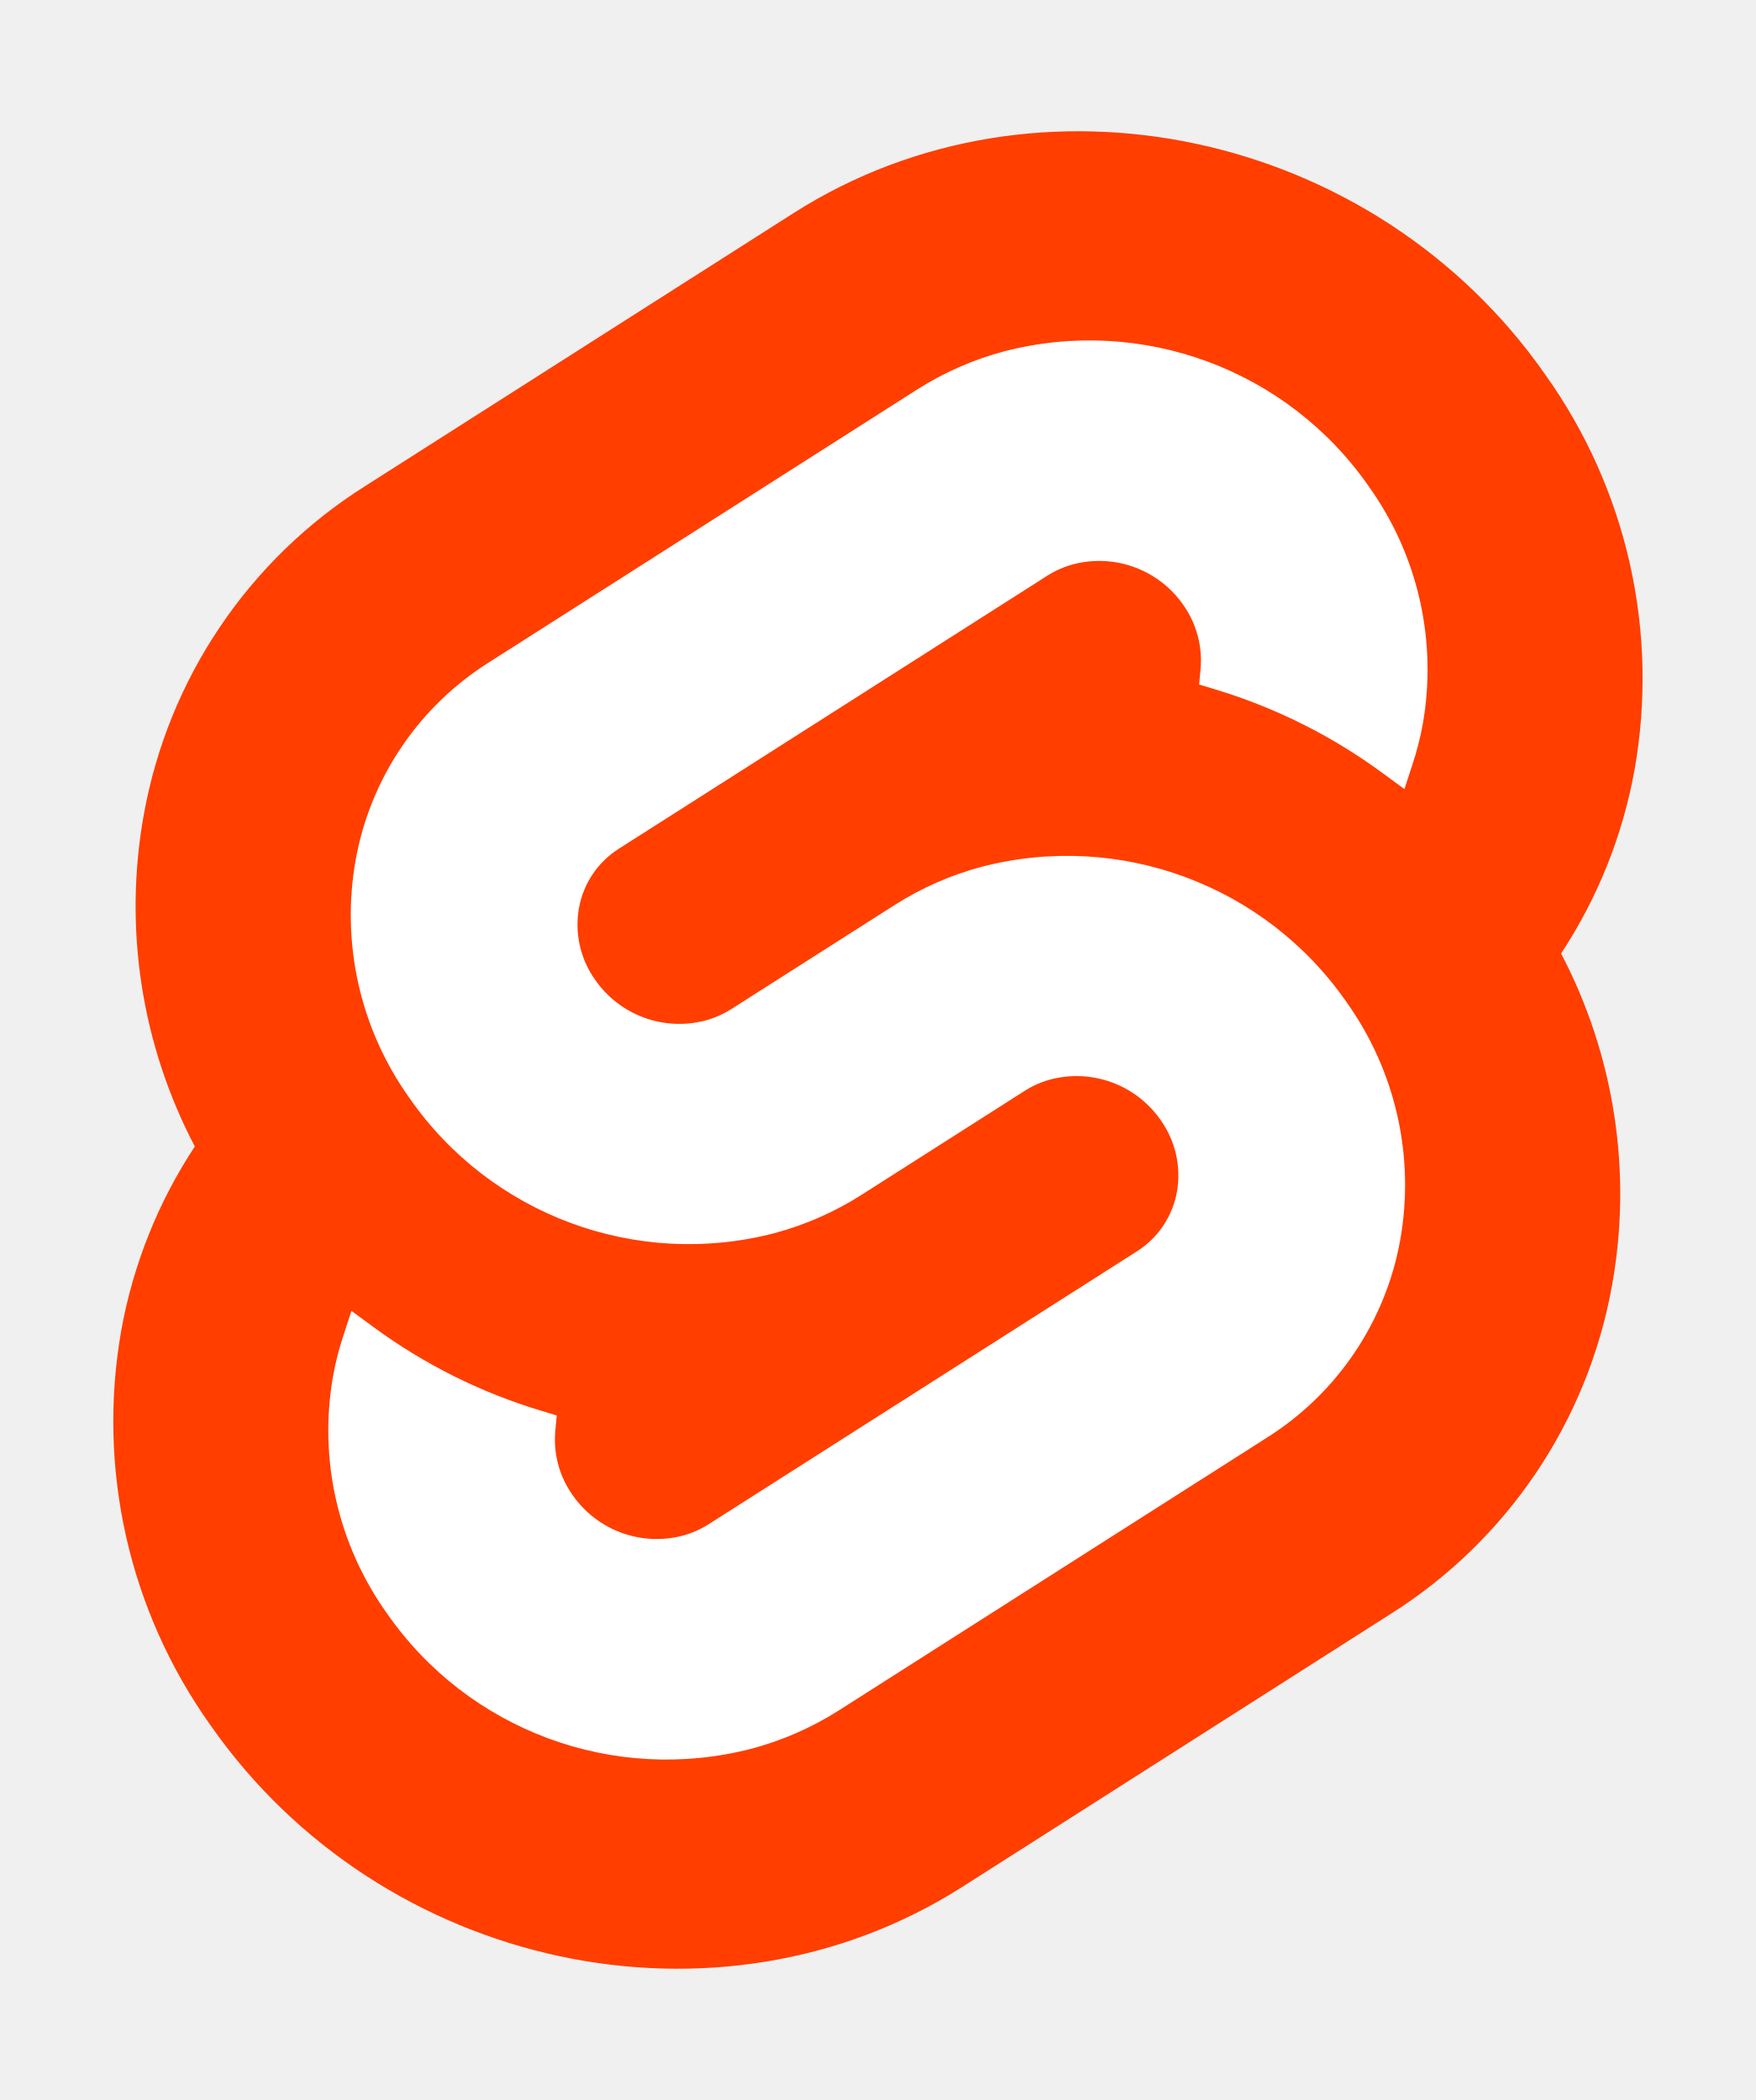
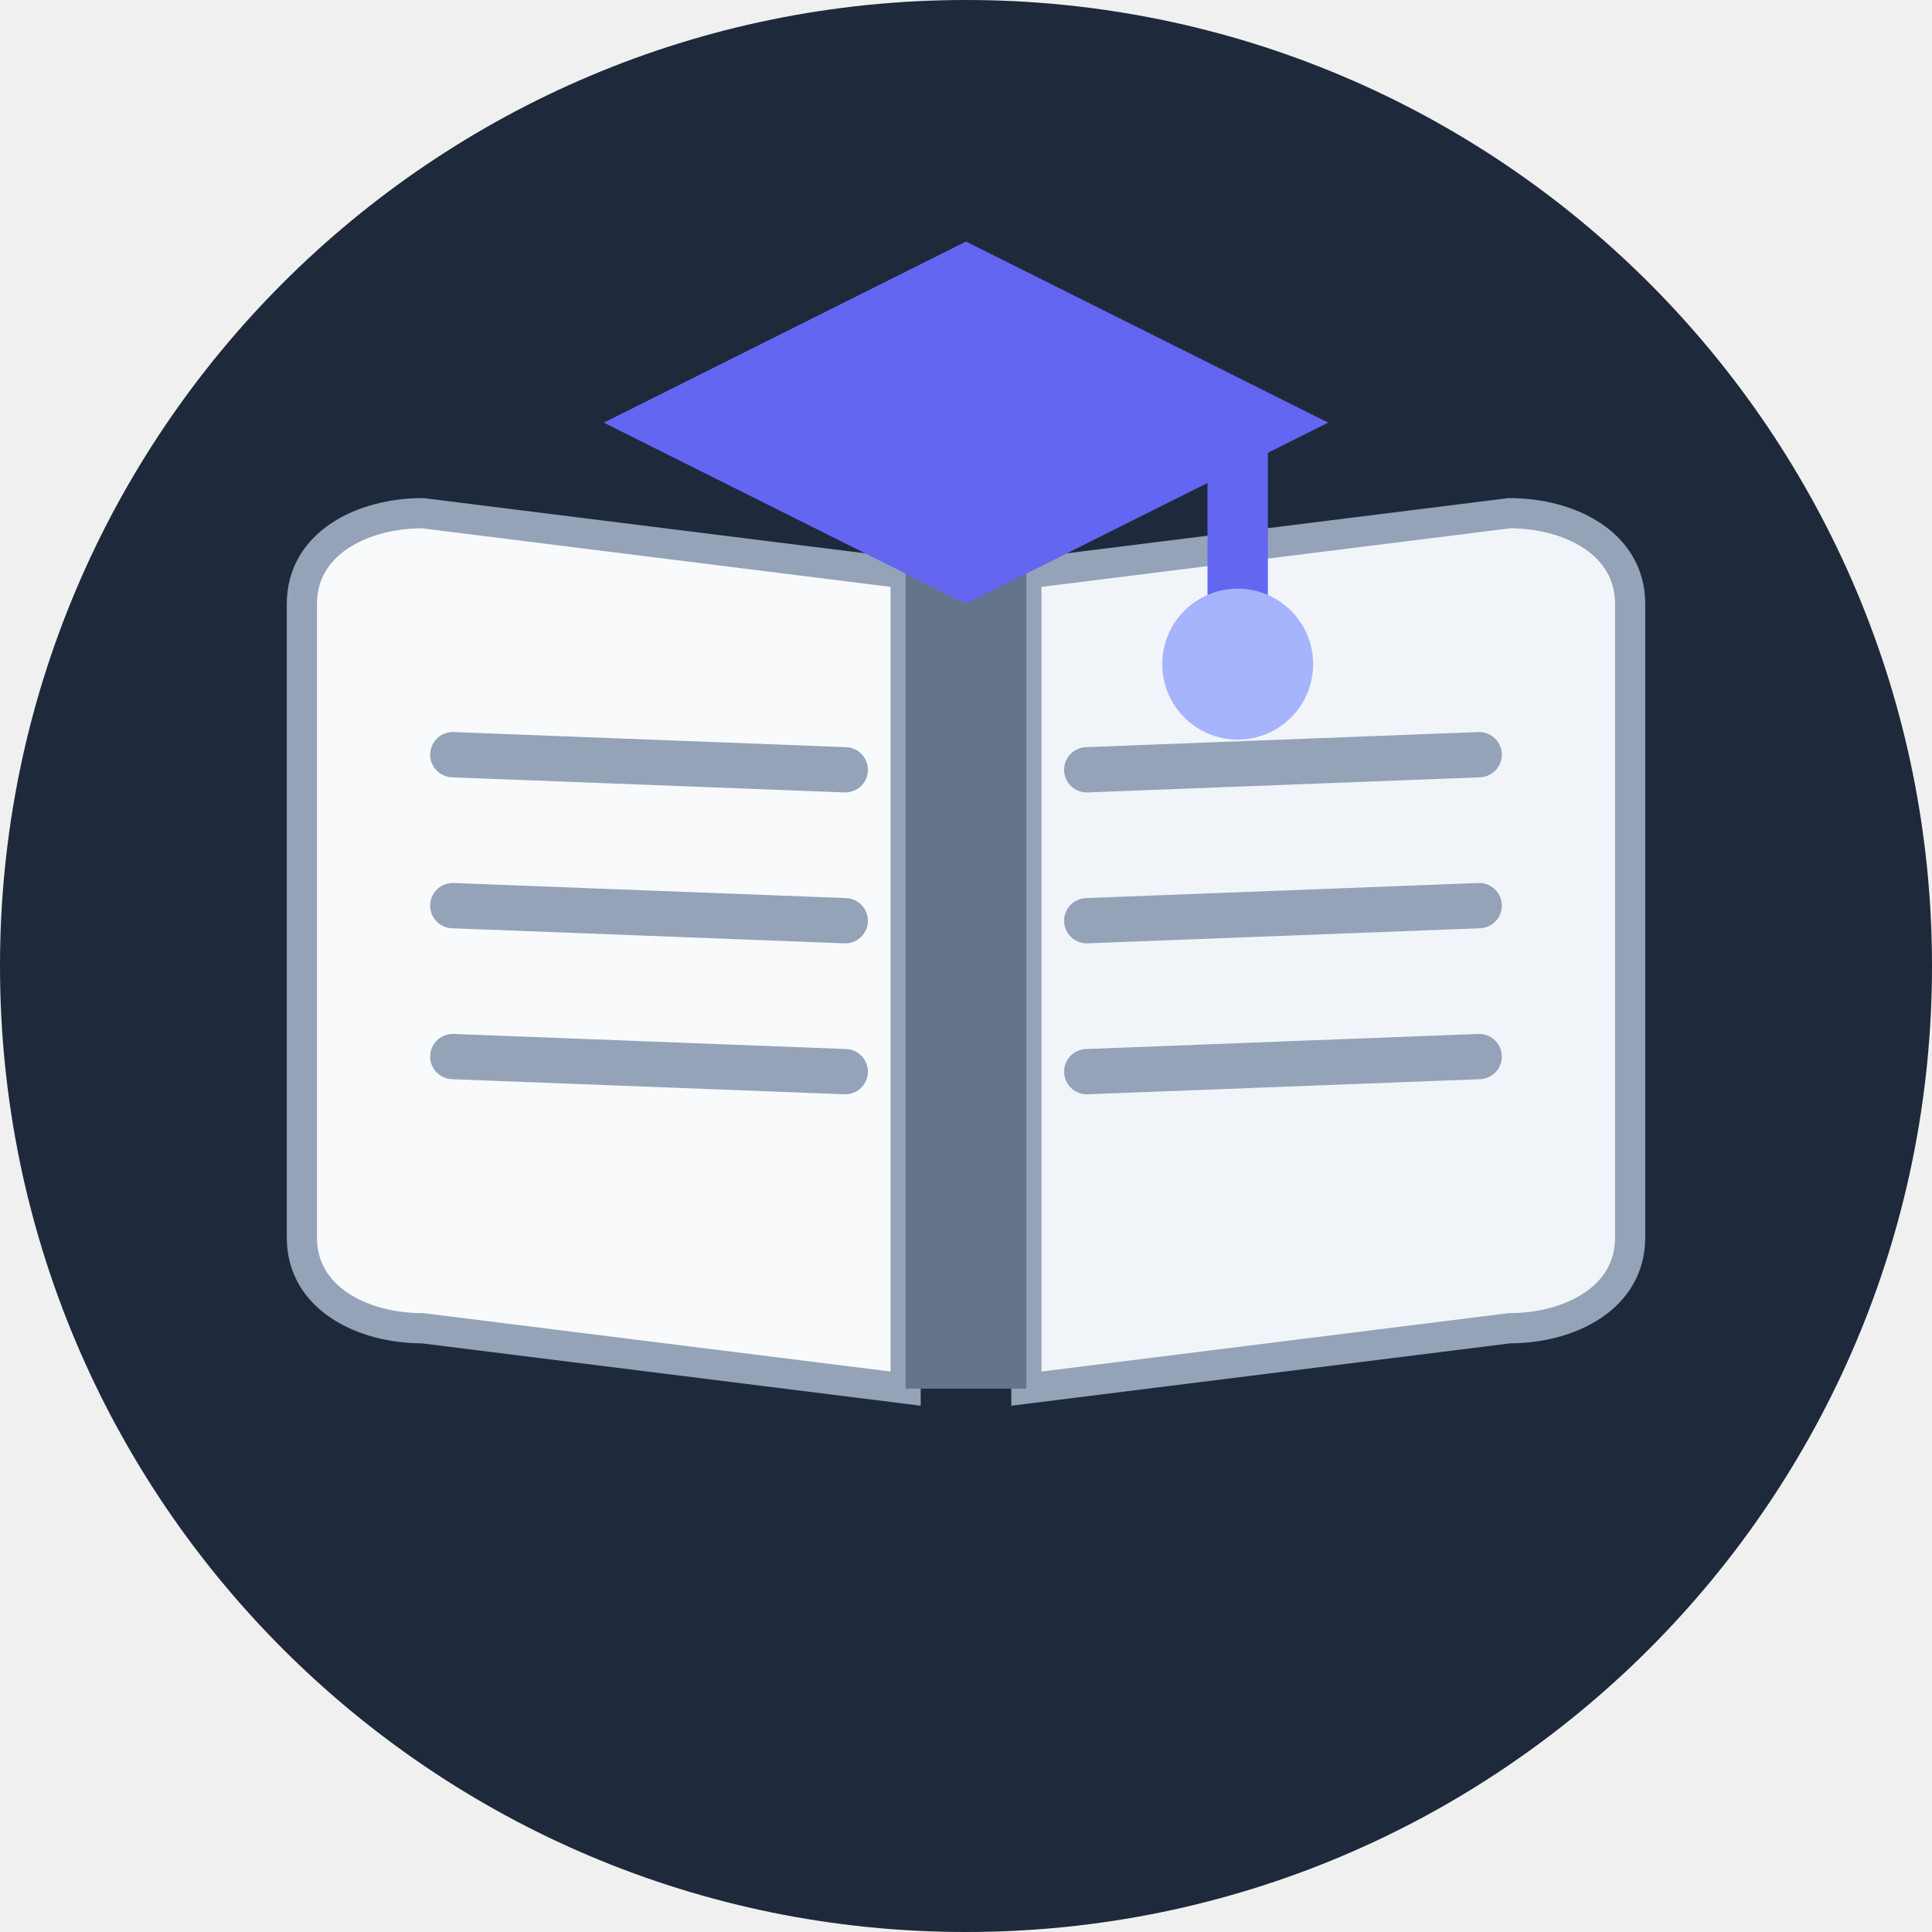
- <svg xmlns="http://www.w3.org/2000/svg" width="107" height="128" viewBox="0 0 107 128">
-   <path d="M94.157 22.819c-10.4-14.885-30.94-19.297-45.792-9.835L22.282 29.608A29.92 29.92 0 0 0 8.764 49.65a31.5 31.5 0 0 0 3.108 20.231 30 30 0 0 0-4.477 11.183 31.9 31.9 0 0 0 5.448 24.116c10.402 14.887 30.942 19.297 45.791 9.835l26.083-16.624A29.92 29.92 0 0 0 98.235 78.35a31.53 31.53 0 0 0-3.105-20.232 30 30 0 0 0 4.474-11.182 31.88 31.88 0 0 0-5.447-24.116" style="fill:#ff3e00" />
-   <path d="M45.817 106.582a20.72 20.72 0 0 1-22.237-8.243 19.17 19.17 0 0 1-3.277-14.503 18 18 0 0 1 .624-2.435l.49-1.498 1.337.981a33.6 33.6 0 0 0 10.203 5.098l.97.294-.09.968a5.85 5.85 0 0 0 1.052 3.878 6.24 6.24 0 0 0 6.695 2.485 5.8 5.8 0 0 0 1.603-.704L69.27 76.28a5.43 5.43 0 0 0 2.45-3.631 5.8 5.8 0 0 0-.987-4.371 6.24 6.24 0 0 0-6.698-2.487 5.7 5.7 0 0 0-1.6.704l-9.953 6.345a19 19 0 0 1-5.296 2.326 20.72 20.72 0 0 1-22.237-8.243 19.17 19.17 0 0 1-3.277-14.502 17.99 17.99 0 0 1 8.13-12.052l26.081-16.623a19 19 0 0 1 5.3-2.329 20.72 20.72 0 0 1 22.237 8.243 19.17 19.17 0 0 1 3.277 14.503 18 18 0 0 1-.624 2.435l-.49 1.498-1.337-.98a33.6 33.6 0 0 0-10.203-5.1l-.97-.294.09-.968a5.86 5.86 0 0 0-1.052-3.878 6.24 6.24 0 0 0-6.696-2.485 5.8 5.8 0 0 0-1.602.704L37.73 51.72a5.42 5.42 0 0 0-2.449 3.63 5.79 5.79 0 0 0 .986 4.372 6.24 6.24 0 0 0 6.698 2.486 5.8 5.8 0 0 0 1.602-.704l9.952-6.342a19 19 0 0 1 5.295-2.328 20.72 20.72 0 0 1 22.237 8.242 19.17 19.17 0 0 1 3.277 14.503 18 18 0 0 1-8.13 12.053l-26.081 16.622a19 19 0 0 1-5.3 2.328" style="fill:#fff" />
+ <svg xmlns="http://www.w3.org/2000/svg" viewBox="0 0 64 64" width="64" height="64">
+   <circle cx="32" cy="32" r="32" fill="#1e293b" />
+   <path d="M10 20 C10 18 12 17 14 17 L30 19 L30 46 L14 44 C12 44 10 43 10 41 Z" fill="#f8fafc" stroke="#94a3b8" stroke-width="1" />
+   <path d="M54 20 C54 18 52 17 50 17 L34 19 L34 46 L50 44 C52 44 54 43 54 41 Z" fill="#f1f5f9" stroke="#94a3b8" stroke-width="1" />
+   <rect x="30" y="19" width="4" height="27" fill="#64748b" />
+   <line x1="15" y1="25" x2="28" y2="25.5" stroke="#94a3b8" stroke-width="1.5" stroke-linecap="round" />
+   <line x1="15" y1="30" x2="28" y2="30.5" stroke="#94a3b8" stroke-width="1.5" stroke-linecap="round" />
+   <line x1="15" y1="35" x2="28" y2="35.5" stroke="#94a3b8" stroke-width="1.5" stroke-linecap="round" />
+   <line x1="36" y1="25.5" x2="49" y2="25" stroke="#94a3b8" stroke-width="1.5" stroke-linecap="round" />
+   <line x1="36" y1="30.5" x2="49" y2="30" stroke="#94a3b8" stroke-width="1.5" stroke-linecap="round" />
+   <line x1="36" y1="35.5" x2="49" y2="35" stroke="#94a3b8" stroke-width="1.5" stroke-linecap="round" />
+   <polygon points="32,8 44,14 32,20 20,14" fill="#6366f1" />
+   <rect x="40" y="14" width="2" height="8" fill="#6366f1" />
+   <circle cx="41" cy="22" r="2.5" fill="#a5b4fc" />
</svg>
